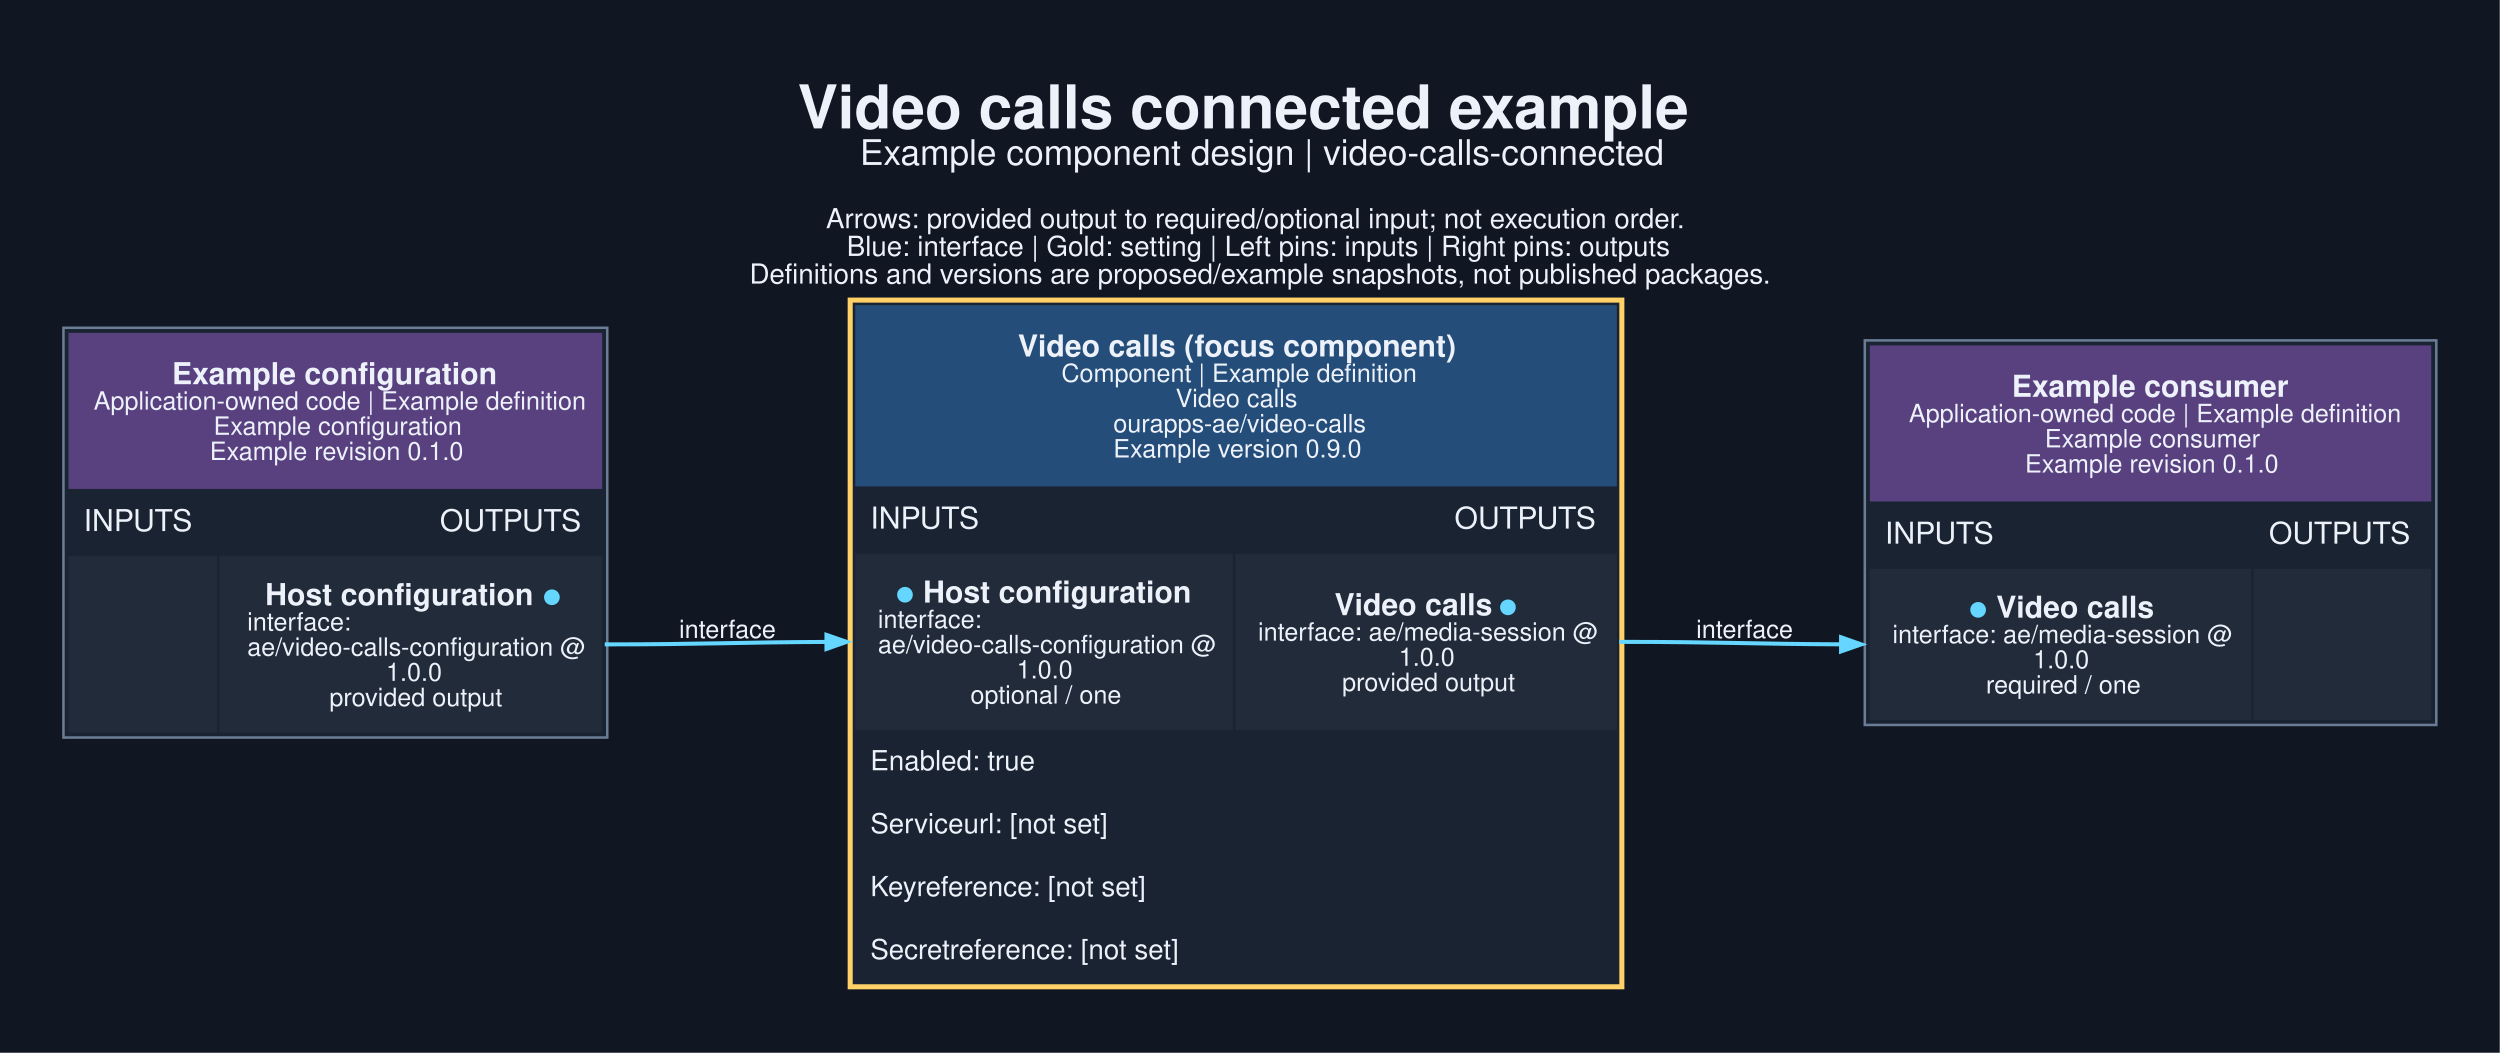
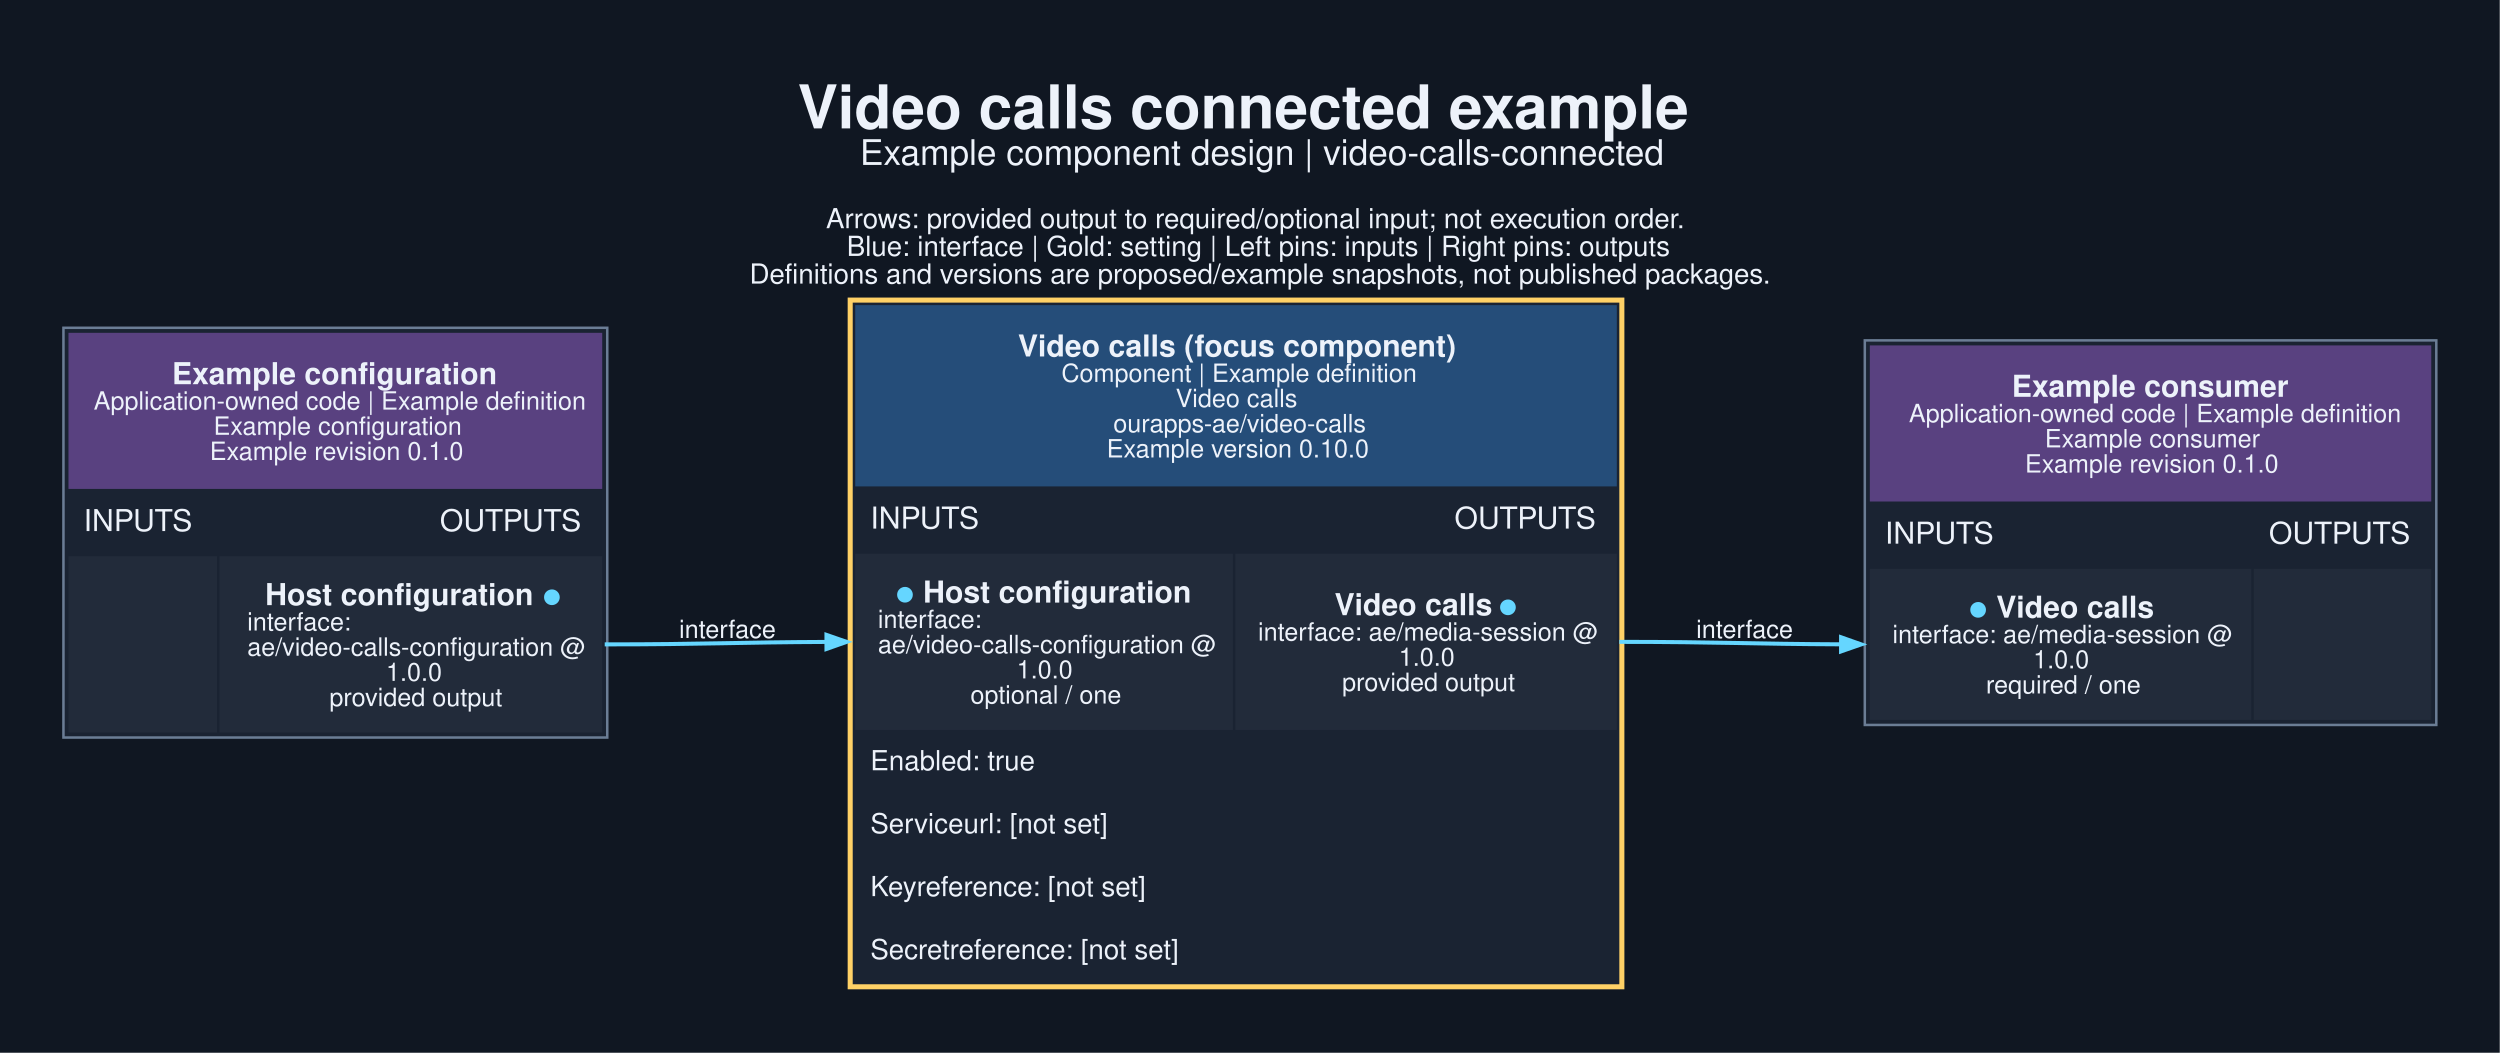
<svg xmlns="http://www.w3.org/2000/svg" width="1324pt" height="558pt" viewBox="0.00 0.00 1324.00 558.00">
  <g id="graph0" class="graph" transform="scale(1.33333 1.33333) rotate(0) translate(25.2 392.95)">
    <polygon fill="#101722" stroke="none" points="-25.2,25.2 -25.2,-392.95 967.7,-392.95 967.7,25.2 -25.2,25.2" />
    <text xml:space="preserve" text-anchor="start" x="291.62" y="-341.95" font-family="Helvetica,sans-Serif" font-weight="bold" font-size="24.00" fill="#edf2fa">Video calls connected example</text>
    <text xml:space="preserve" text-anchor="start" x="316.38" y="-327.45" font-family="Helvetica,sans-Serif" font-size="14.00" fill="#edf2fa">Example component design | video-calls-connected</text>
    <text xml:space="preserve" text-anchor="start" x="302.88" y="-302.3" font-family="Helvetica,sans-Serif" font-size="11.00" fill="#edf2fa">Arrows: provided output to required/optional input; not execution order.</text>
    <text xml:space="preserve" text-anchor="start" x="311.12" y="-291.3" font-family="Helvetica,sans-Serif" font-size="11.00" fill="#edf2fa">Blue: interface | Gold: setting | Left pins: inputs | Right pins: outputs</text>
    <text xml:space="preserve" text-anchor="start" x="272.5" y="-280.3" font-family="Helvetica,sans-Serif" font-size="11.00" fill="#edf2fa">Definitions and versions are proposed/example snapshots, not published packages.</text>
    <g id="node1" class="node">
      <polygon fill="#1a2332" stroke="none" points="311.5,0 311.5,-274.75 620,-274.75 620,0 311.5,0" />
      <polygon fill="#254d79" stroke="none" points="314.5,-199.75 314.5,-271.75 617,-271.75 617,-199.75 314.5,-199.75" />
      <text xml:space="preserve" text-anchor="start" x="379.12" y="-251.35" font-family="Helvetica,sans-Serif" font-weight="bold" font-size="12.00" fill="#edf2fa">Video calls (focus component)</text>
      <text xml:space="preserve" text-anchor="start" x="396.38" y="-241.25" font-family="Helvetica,sans-Serif" font-size="10.00" fill="#edf2fa">Component | Example definition</text>
      <text xml:space="preserve" text-anchor="start" x="441.75" y="-231.25" font-family="Helvetica,sans-Serif" font-size="10.00" fill="#edf2fa">Video calls</text>
      <text xml:space="preserve" text-anchor="start" x="417" y="-221.25" font-family="Helvetica,sans-Serif" font-size="10.00" fill="#edf2fa">ourapps-ae/video-calls</text>
-       <text xml:space="preserve" text-anchor="start" x="417" y="-211.25" font-family="Helvetica,sans-Serif" font-size="10.00" fill="#edf2fa">Example version 0.9.0</text>
+       <text xml:space="preserve" text-anchor="start" x="414.38" y="-211.25" font-family="Helvetica,sans-Serif" font-size="10.00" fill="#edf2fa">Example version 0.10.0</text>
      <text xml:space="preserve" text-anchor="start" x="320.5" y="-183" font-family="Helvetica,sans-Serif" font-size="12.00" fill="#edf2fa">INPUTS</text>
      <text xml:space="preserve" text-anchor="start" x="552.5" y="-183" font-family="Helvetica,sans-Serif" font-size="12.00" fill="#edf2fa">OUTPUTS</text>
      <polygon fill="#222b3a" stroke="none" points="314.5,-103 314.5,-173 464.5,-173 464.5,-103 314.5,-103" />
      <text xml:space="preserve" text-anchor="start" x="330.62" y="-153.6" font-family="Helvetica,sans-Serif" font-weight="bold" font-size="12.00" fill="#65d6ff">●</text>
      <text xml:space="preserve" text-anchor="start" x="338.12" y="-153.6" font-family="Helvetica,sans-Serif" font-weight="bold" font-size="12.00" fill="#edf2fa"> Host configuration</text>
      <text xml:space="preserve" text-anchor="start" x="323.5" y="-143.5" font-family="Helvetica,sans-Serif" font-size="10.00" fill="#edf2fa">interface:</text>
      <text xml:space="preserve" text-anchor="start" x="323.5" y="-133.5" font-family="Helvetica,sans-Serif" font-size="10.00" fill="#edf2fa">ae/video-calls-configuration @</text>
      <text xml:space="preserve" text-anchor="start" x="378.62" y="-123.5" font-family="Helvetica,sans-Serif" font-size="10.00" fill="#edf2fa">1.0.0</text>
      <text xml:space="preserve" text-anchor="start" x="360.25" y="-113.5" font-family="Helvetica,sans-Serif" font-size="10.00" fill="#edf2fa">optional / one</text>
      <polygon fill="#222b3a" stroke="none" points="465.5,-103 465.5,-173 617,-173 617,-103 465.5,-103" />
      <text xml:space="preserve" text-anchor="start" x="504.88" y="-148.6" font-family="Helvetica,sans-Serif" font-weight="bold" font-size="12.00" fill="#edf2fa">Video calls </text>
      <text xml:space="preserve" text-anchor="start" x="570.12" y="-148.6" font-family="Helvetica,sans-Serif" font-weight="bold" font-size="12.00" fill="#65d6ff">●</text>
      <text xml:space="preserve" text-anchor="start" x="474.5" y="-138.5" font-family="Helvetica,sans-Serif" font-size="10.00" fill="#edf2fa">interface: ae/media-session @</text>
      <text xml:space="preserve" text-anchor="start" x="530.38" y="-128.5" font-family="Helvetica,sans-Serif" font-size="10.00" fill="#edf2fa">1.0.0</text>
      <text xml:space="preserve" text-anchor="start" x="507.88" y="-118.5" font-family="Helvetica,sans-Serif" font-size="10.00" fill="#edf2fa">provided output</text>
      <text xml:space="preserve" text-anchor="start" x="320.5" y="-87" font-family="Helvetica,sans-Serif" font-size="11.00" fill="#edf2fa">Enabled: true</text>
      <text xml:space="preserve" text-anchor="start" x="320.5" y="-62" font-family="Helvetica,sans-Serif" font-size="11.00" fill="#edf2fa">Serviceurl: [not set]</text>
      <text xml:space="preserve" text-anchor="start" x="320.5" y="-37" font-family="Helvetica,sans-Serif" font-size="11.00" fill="#edf2fa">Keyreference: [not set]</text>
      <text xml:space="preserve" text-anchor="start" x="320.5" y="-12" font-family="Helvetica,sans-Serif" font-size="11.00" fill="#edf2fa">Secretreference: [not set]</text>
      <polygon fill="none" stroke="#ffd166" stroke-width="2" points="312.5,-1 312.5,-273.75 619,-273.75 619,-1 312.5,-1" />
    </g>
    <g id="node3" class="node">
      <polygon fill="#1a2332" stroke="none" points="715.5,-105 715.5,-257.75 942.5,-257.75 942.5,-105 715.5,-105" />
      <polygon fill="#594180" stroke="none" points="717.5,-193.75 717.5,-255.75 940.5,-255.75 940.5,-193.75 717.5,-193.75" />
      <text xml:space="preserve" text-anchor="start" x="773.88" y="-235.35" font-family="Helvetica,sans-Serif" font-weight="bold" font-size="12.00" fill="#edf2fa">Example consumer</text>
      <text xml:space="preserve" text-anchor="start" x="733" y="-225.25" font-family="Helvetica,sans-Serif" font-size="10.00" fill="#edf2fa">Application-owned code | Example definition</text>
      <text xml:space="preserve" text-anchor="start" x="787" y="-215.25" font-family="Helvetica,sans-Serif" font-size="10.00" fill="#edf2fa">Example consumer</text>
      <text xml:space="preserve" text-anchor="start" x="779.12" y="-205.25" font-family="Helvetica,sans-Serif" font-size="10.00" fill="#edf2fa">Example revision 0.1.0</text>
      <text xml:space="preserve" text-anchor="start" x="723.5" y="-177" font-family="Helvetica,sans-Serif" font-size="12.00" fill="#edf2fa">INPUTS</text>
      <text xml:space="preserve" text-anchor="start" x="876" y="-177" font-family="Helvetica,sans-Serif" font-size="12.00" fill="#edf2fa">OUTPUTS</text>
      <polygon fill="#222b3a" stroke="none" points="717.5,-107 717.5,-167 869,-167 869,-107 717.5,-107" />
      <text xml:space="preserve" text-anchor="start" x="756.88" y="-147.6" font-family="Helvetica,sans-Serif" font-weight="bold" font-size="12.00" fill="#65d6ff">●</text>
      <text xml:space="preserve" text-anchor="start" x="764.38" y="-147.6" font-family="Helvetica,sans-Serif" font-weight="bold" font-size="12.00" fill="#edf2fa"> Video calls</text>
      <text xml:space="preserve" text-anchor="start" x="726.5" y="-137.5" font-family="Helvetica,sans-Serif" font-size="10.00" fill="#edf2fa">interface: ae/media-session @</text>
      <text xml:space="preserve" text-anchor="start" x="782.38" y="-127.5" font-family="Helvetica,sans-Serif" font-size="10.00" fill="#edf2fa">1.0.0</text>
      <text xml:space="preserve" text-anchor="start" x="763.62" y="-117.5" font-family="Helvetica,sans-Serif" font-size="10.00" fill="#edf2fa">required / one</text>
      <polygon fill="#222b3a" stroke="none" points="870,-107 870,-167 940.5,-167 940.5,-107 870,-107" />
      <polygon fill="none" stroke="#6b7d95" points="715.5,-105 715.5,-257.75 942.5,-257.75 942.5,-105 715.5,-105" />
    </g>
    <g id="edge2" class="edge">
      <path fill="none" stroke="#65d6ff" stroke-width="1.6" d="M618,-138C658.19,-138 670.7,-137.16 706.35,-137.02" />
      <polygon fill="#65d6ff" stroke="#65d6ff" stroke-width="1.6" points="706.08,-139.82 714.08,-137 706.07,-134.22 706.08,-139.82" />
      <text xml:space="preserve" text-anchor="middle" x="667.75" y="-139.53" font-family="Helvetica,sans-Serif" font-size="10.00" fill="#edf2fa">interface</text>
    </g>
    <g id="node2" class="node">
      <polygon fill="#1a2332" stroke="none" points="0,-100 0,-262.75 216,-262.75 216,-100 0,-100" />
      <polygon fill="#594180" stroke="none" points="2,-198.75 2,-260.75 214,-260.75 214,-198.75 2,-198.75" />
      <text xml:space="preserve" text-anchor="start" x="43.12" y="-240.35" font-family="Helvetica,sans-Serif" font-weight="bold" font-size="12.00" fill="#edf2fa">Example configuration</text>
      <text xml:space="preserve" text-anchor="start" x="12" y="-230.25" font-family="Helvetica,sans-Serif" font-size="10.00" fill="#edf2fa">Application-owned code | Example definition</text>
      <text xml:space="preserve" text-anchor="start" x="59.62" y="-220.25" font-family="Helvetica,sans-Serif" font-size="10.00" fill="#edf2fa">Example configuration</text>
      <text xml:space="preserve" text-anchor="start" x="58.12" y="-210.25" font-family="Helvetica,sans-Serif" font-size="10.00" fill="#edf2fa">Example revision 0.1.0</text>
      <text xml:space="preserve" text-anchor="start" x="8" y="-182" font-family="Helvetica,sans-Serif" font-size="12.00" fill="#edf2fa">INPUTS</text>
      <text xml:space="preserve" text-anchor="start" x="149.5" y="-182" font-family="Helvetica,sans-Serif" font-size="12.00" fill="#edf2fa">OUTPUTS</text>
      <polygon fill="#222b3a" stroke="none" points="2,-102 2,-172 61,-172 61,-102 2,-102" />
      <polygon fill="#222b3a" stroke="none" points="62,-102 62,-172 214,-172 214,-102 62,-102" />
      <text xml:space="preserve" text-anchor="start" x="80.12" y="-152.6" font-family="Helvetica,sans-Serif" font-weight="bold" font-size="12.00" fill="#edf2fa">Host configuration </text>
      <text xml:space="preserve" text-anchor="start" x="190.38" y="-152.6" font-family="Helvetica,sans-Serif" font-weight="bold" font-size="12.00" fill="#65d6ff">●</text>
      <text xml:space="preserve" text-anchor="start" x="73" y="-142.5" font-family="Helvetica,sans-Serif" font-size="10.00" fill="#edf2fa">interface:</text>
      <text xml:space="preserve" text-anchor="start" x="73" y="-132.5" font-family="Helvetica,sans-Serif" font-size="10.00" fill="#edf2fa">ae/video-calls-configuration @</text>
      <text xml:space="preserve" text-anchor="start" x="128.12" y="-122.5" font-family="Helvetica,sans-Serif" font-size="10.00" fill="#edf2fa">1.0.0</text>
      <text xml:space="preserve" text-anchor="start" x="105.62" y="-112.5" font-family="Helvetica,sans-Serif" font-size="10.00" fill="#edf2fa">provided output</text>
      <polygon fill="none" stroke="#6b7d95" points="0,-100 0,-262.75 216,-262.75 216,-100 0,-100" />
    </g>
    <g id="edge1" class="edge">
      <path fill="none" stroke="#65d6ff" stroke-width="1.6" d="M215,-137C255.19,-137 267.7,-137.84 303.35,-137.98" />
      <polygon fill="#65d6ff" stroke="#65d6ff" stroke-width="1.6" points="303.07,-140.78 311.08,-138 303.08,-135.18 303.07,-140.78" />
      <text xml:space="preserve" text-anchor="middle" x="263.75" y="-139.53" font-family="Helvetica,sans-Serif" font-size="10.00" fill="#edf2fa">interface</text>
    </g>
  </g>
</svg>
